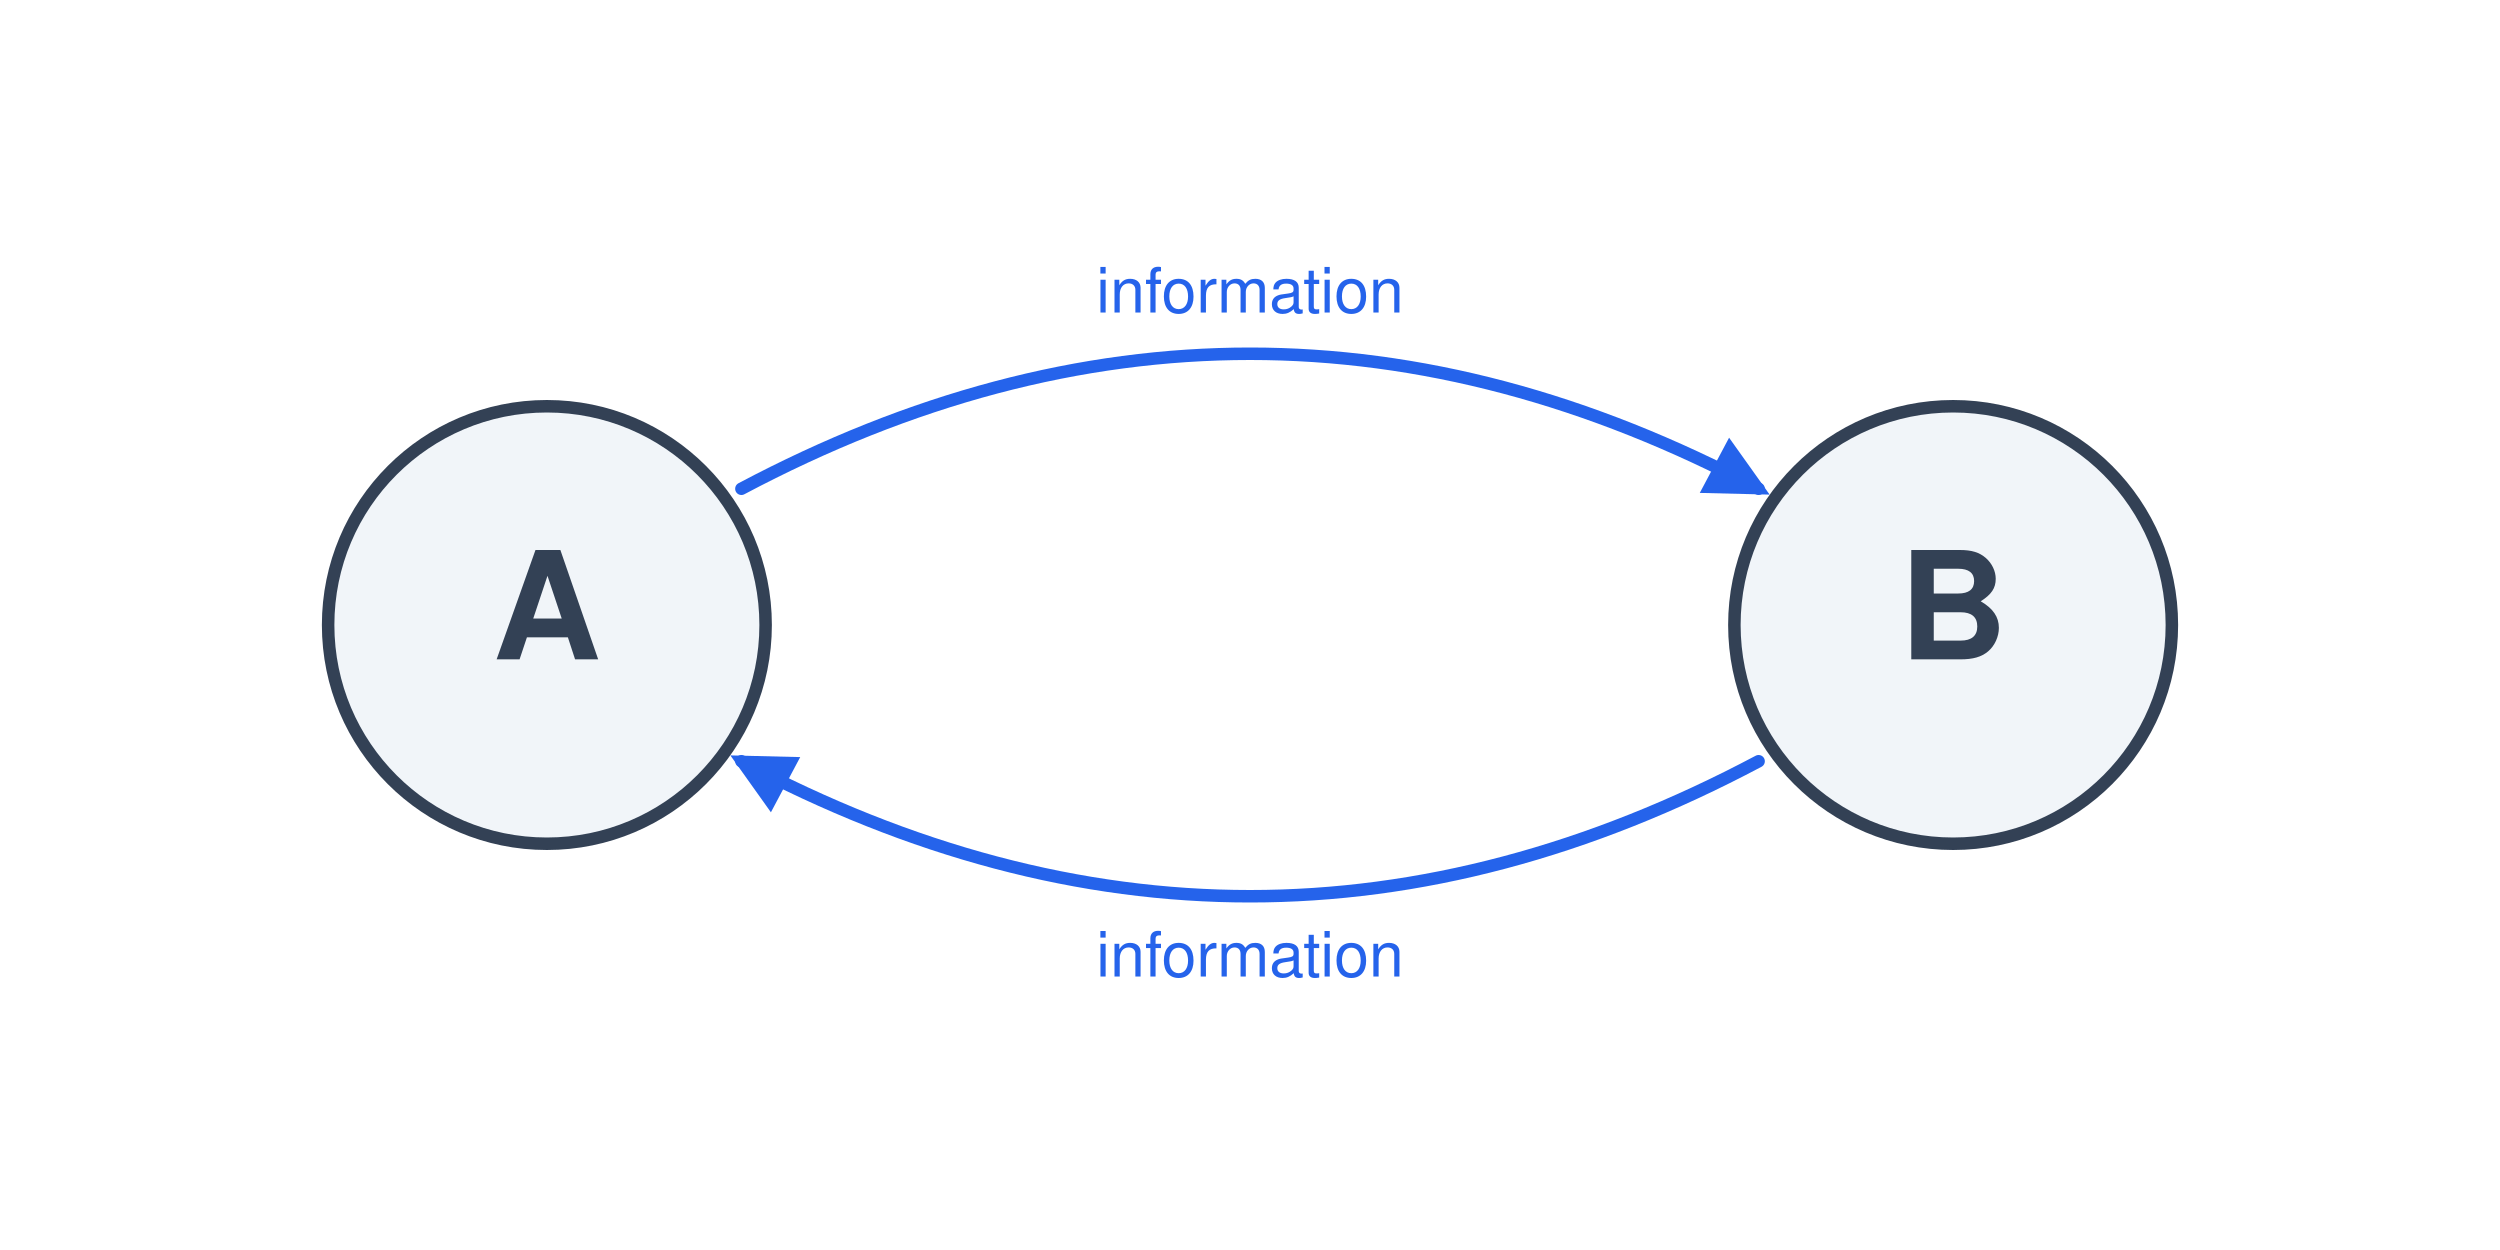
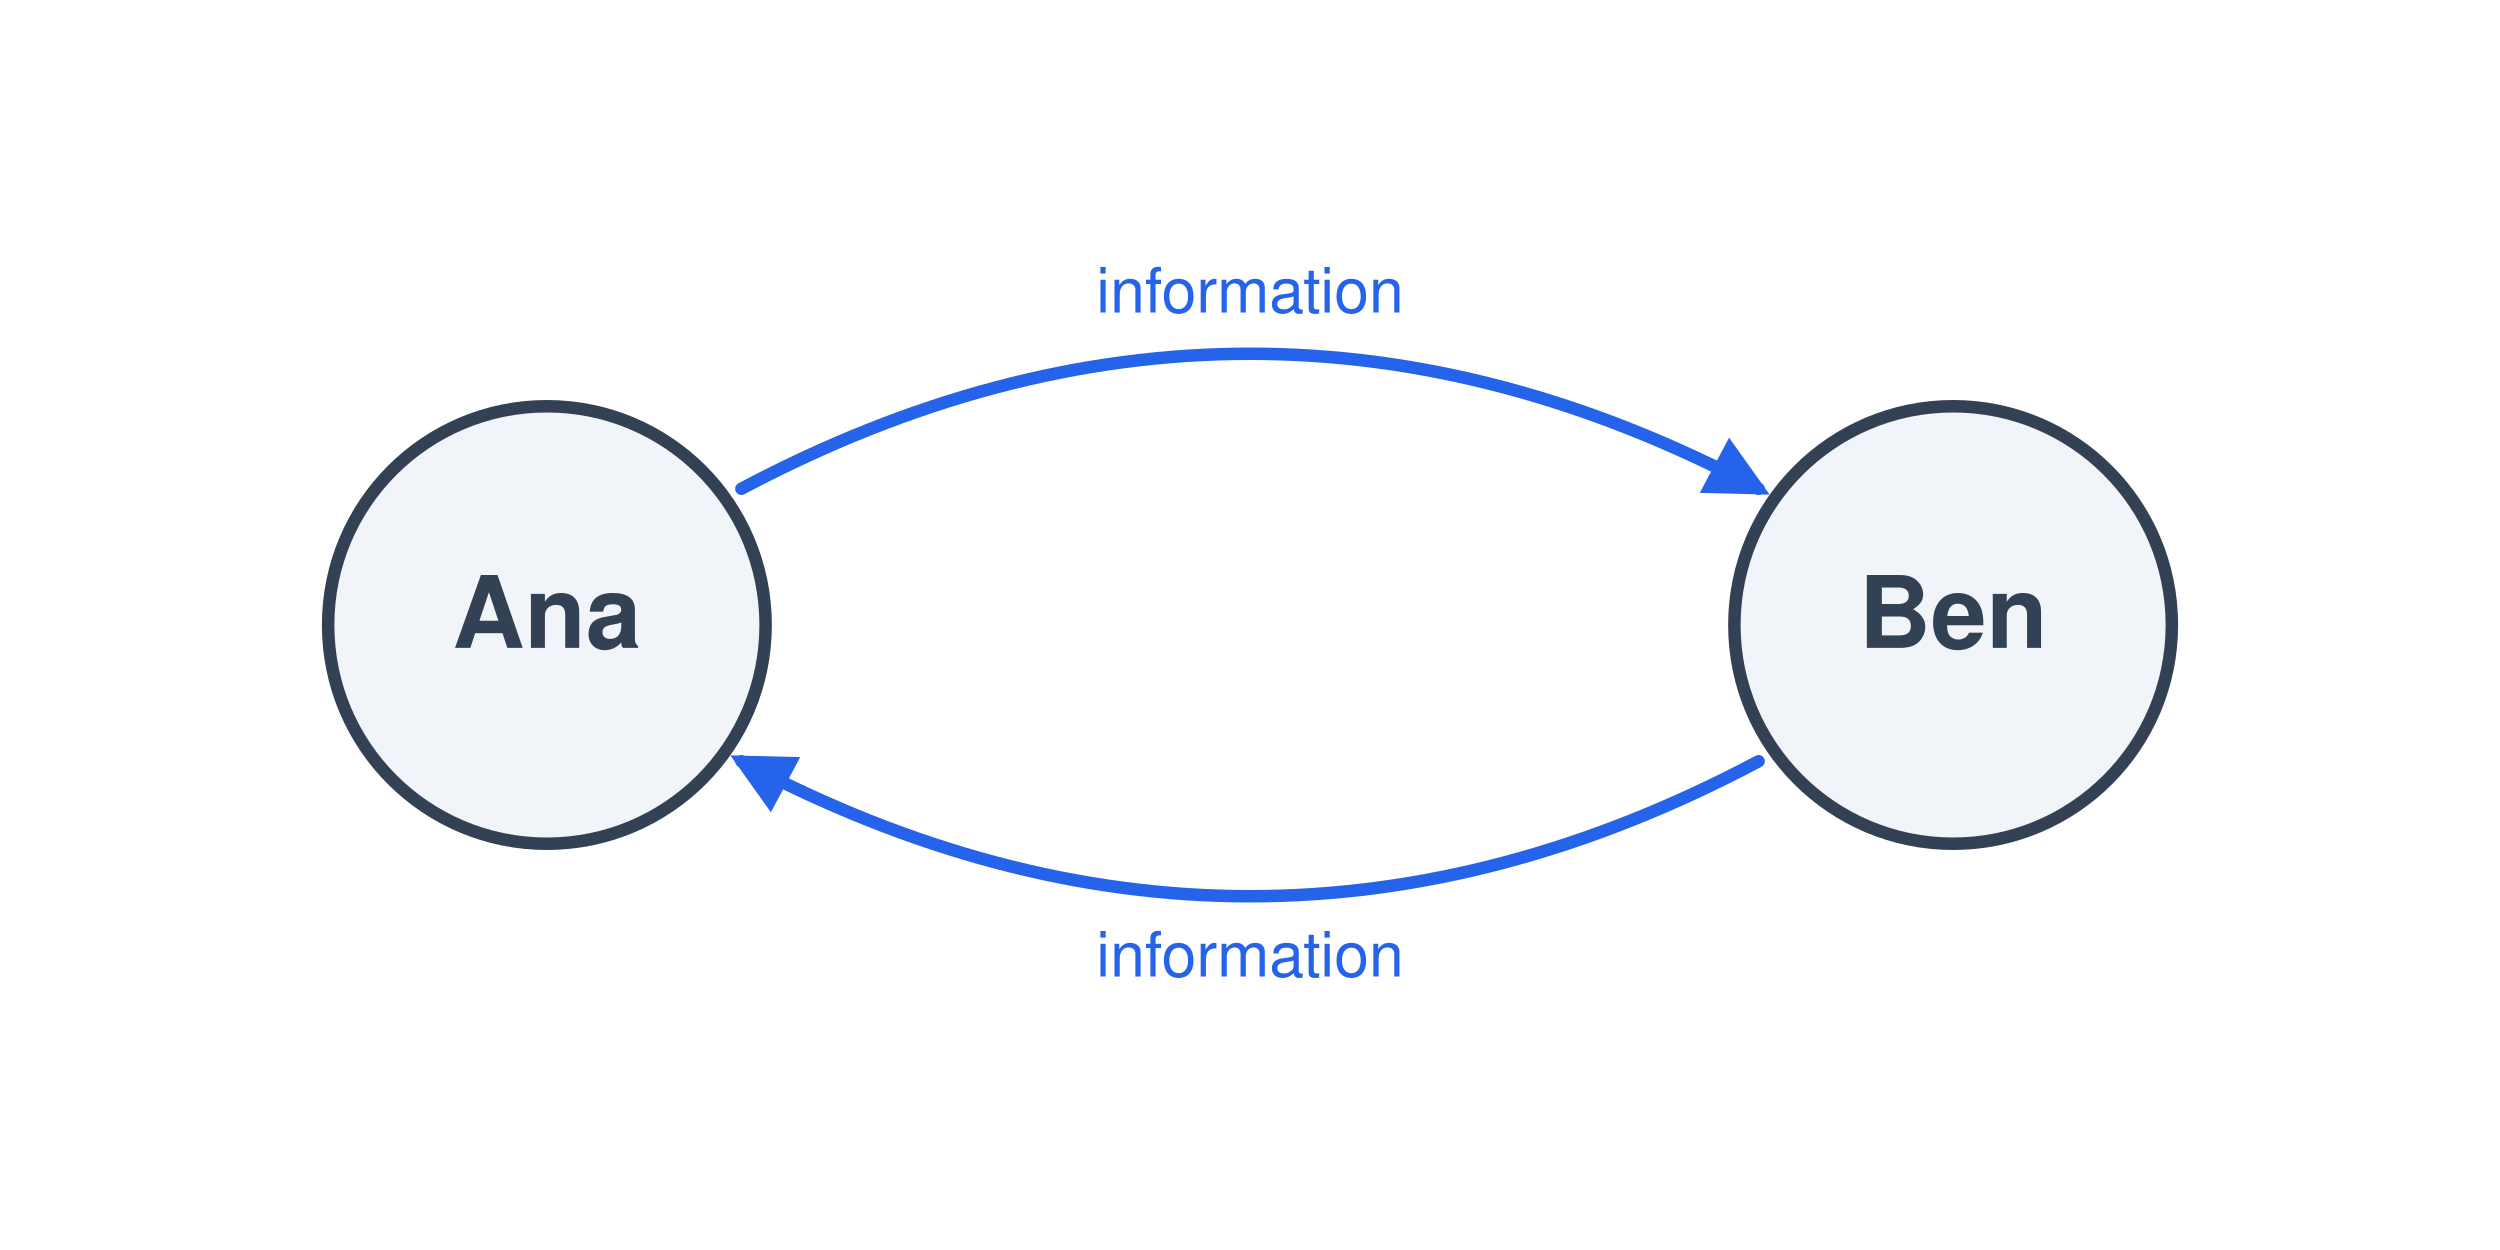
<svg xmlns="http://www.w3.org/2000/svg" viewBox="0 0 1600 800" width="1600" height="800" font-family="Helvetica Neue, Helvetica, Arial, sans-serif">
  <defs>
    <marker id="head" viewBox="0 0 10 10" refX="8" refY="5" markerWidth="5" markerHeight="5" orient="auto-start-reverse">
      <path d="M0,0 L10,5 L0,10 z" fill="#2563EB" />
    </marker>
  </defs>
  <circle cx="350" cy="400" r="140" fill="#F1F5F9" stroke="#334155" stroke-width="8" />
-   <text x="350" y="400" text-anchor="middle" dominant-baseline="central" font-size="96" font-weight="600" fill="#334155">A</text>
+   <text x="350" y="400" text-anchor="middle" dominant-baseline="central" font-size="64" font-weight="600" fill="#334155">Ana</text>
  <circle cx="1250" cy="400" r="140" fill="#F1F5F9" stroke="#334155" stroke-width="8" />
-   <text x="1250" y="400" text-anchor="middle" dominant-baseline="central" font-size="96" font-weight="600" fill="#334155">B</text>
+   <text x="1250" y="400" text-anchor="middle" dominant-baseline="central" font-size="64" font-weight="600" fill="#334155">Ben</text>
  <path d="M474.5,312.8 Q800,140 1125.5,312.8" fill="none" stroke="#2563EB" stroke-width="8" stroke-linecap="round" marker-end="url(#head)" />
  <text x="800" y="200" text-anchor="middle" font-size="40" fill="#2563EB">information</text>
  <path d="M1125.5,487.2 Q800,660 474.5,487.2" fill="none" stroke="#2563EB" stroke-width="8" stroke-linecap="round" marker-end="url(#head)" />
  <text x="800" y="625" text-anchor="middle" font-size="40" fill="#2563EB">information</text>
</svg>
